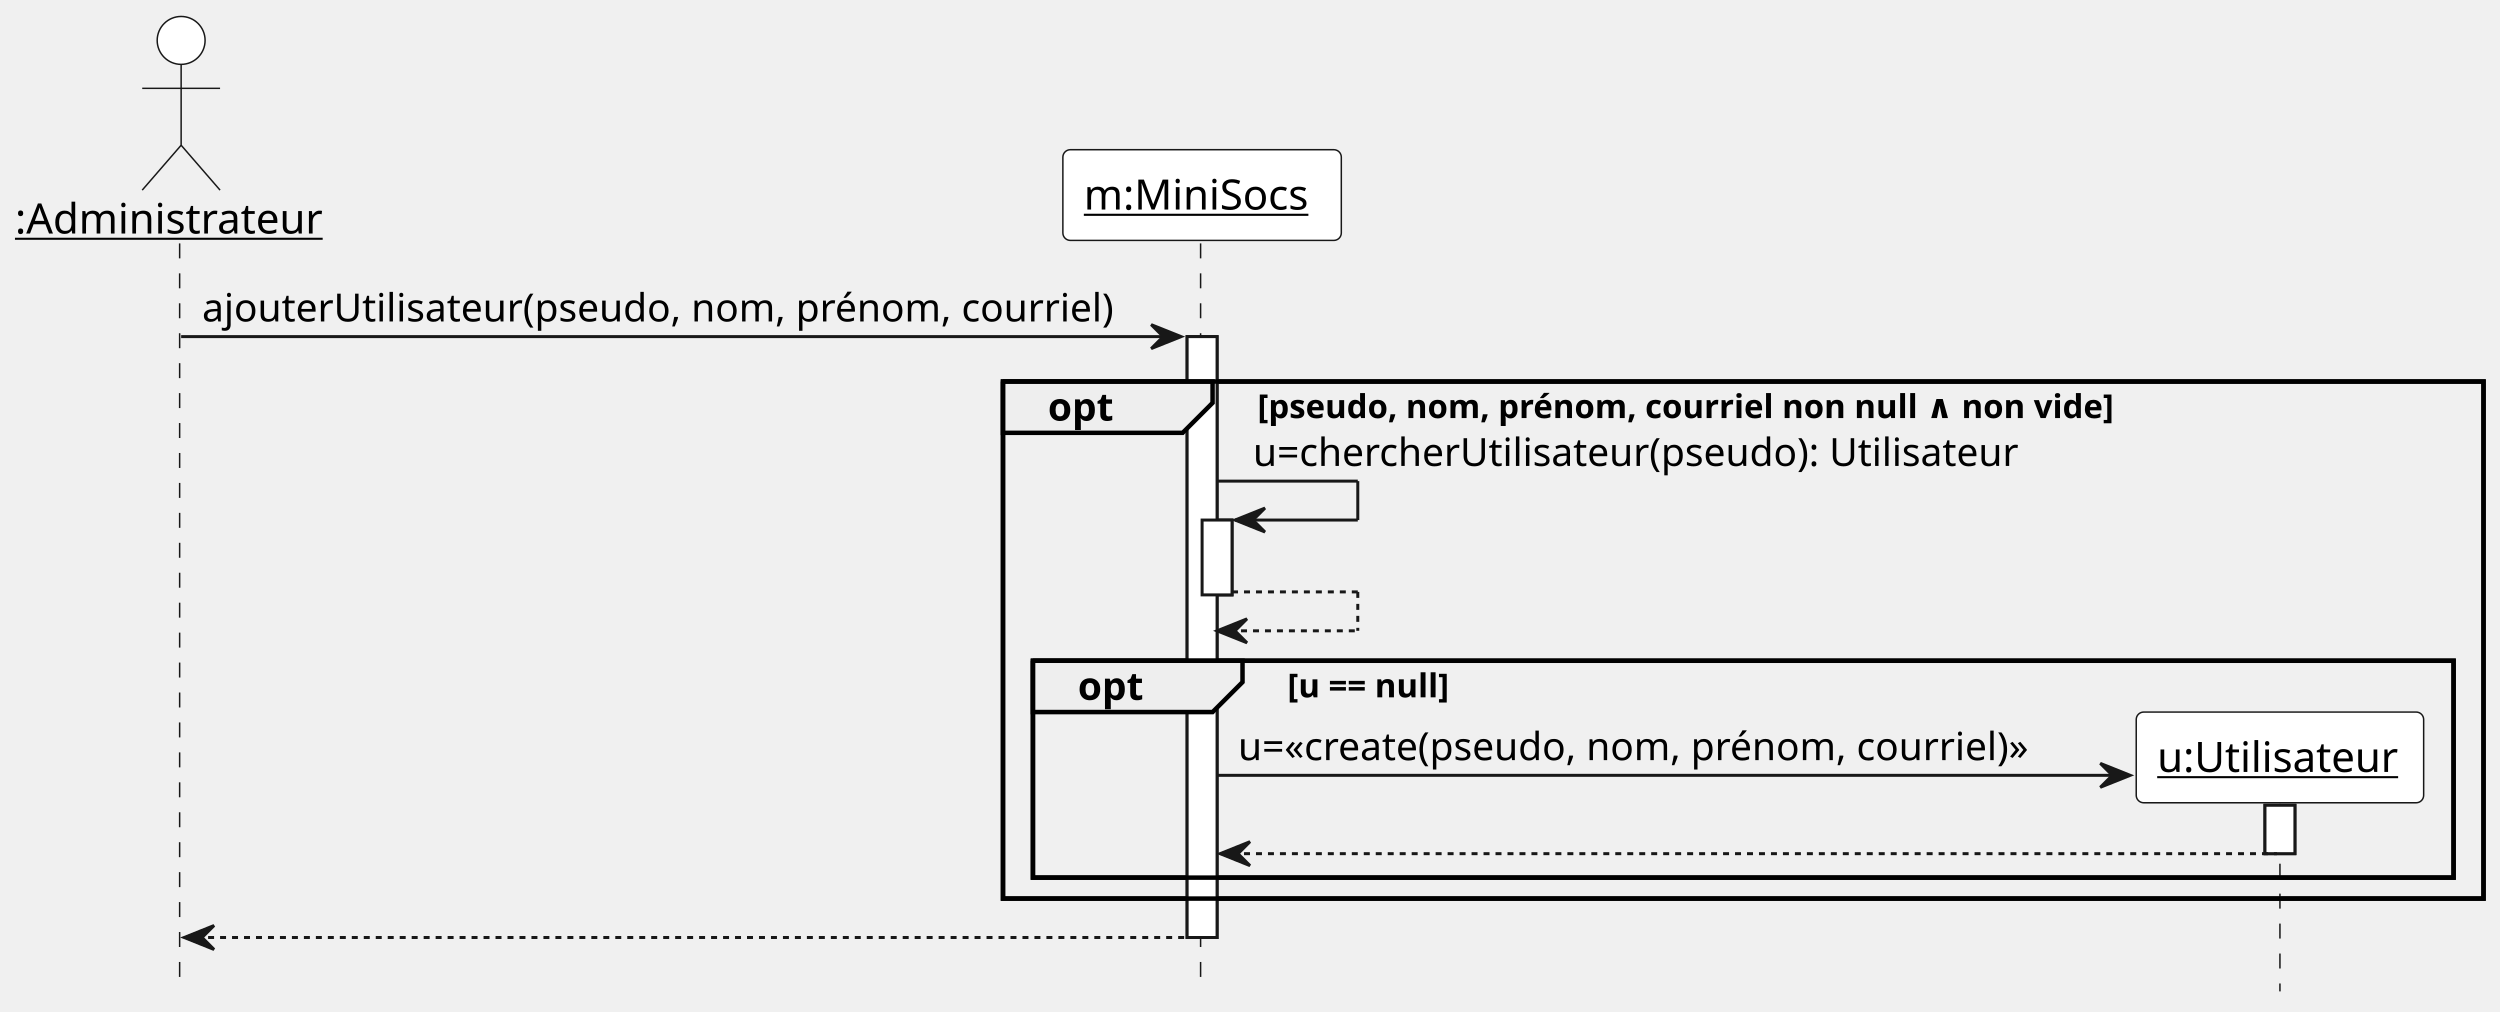
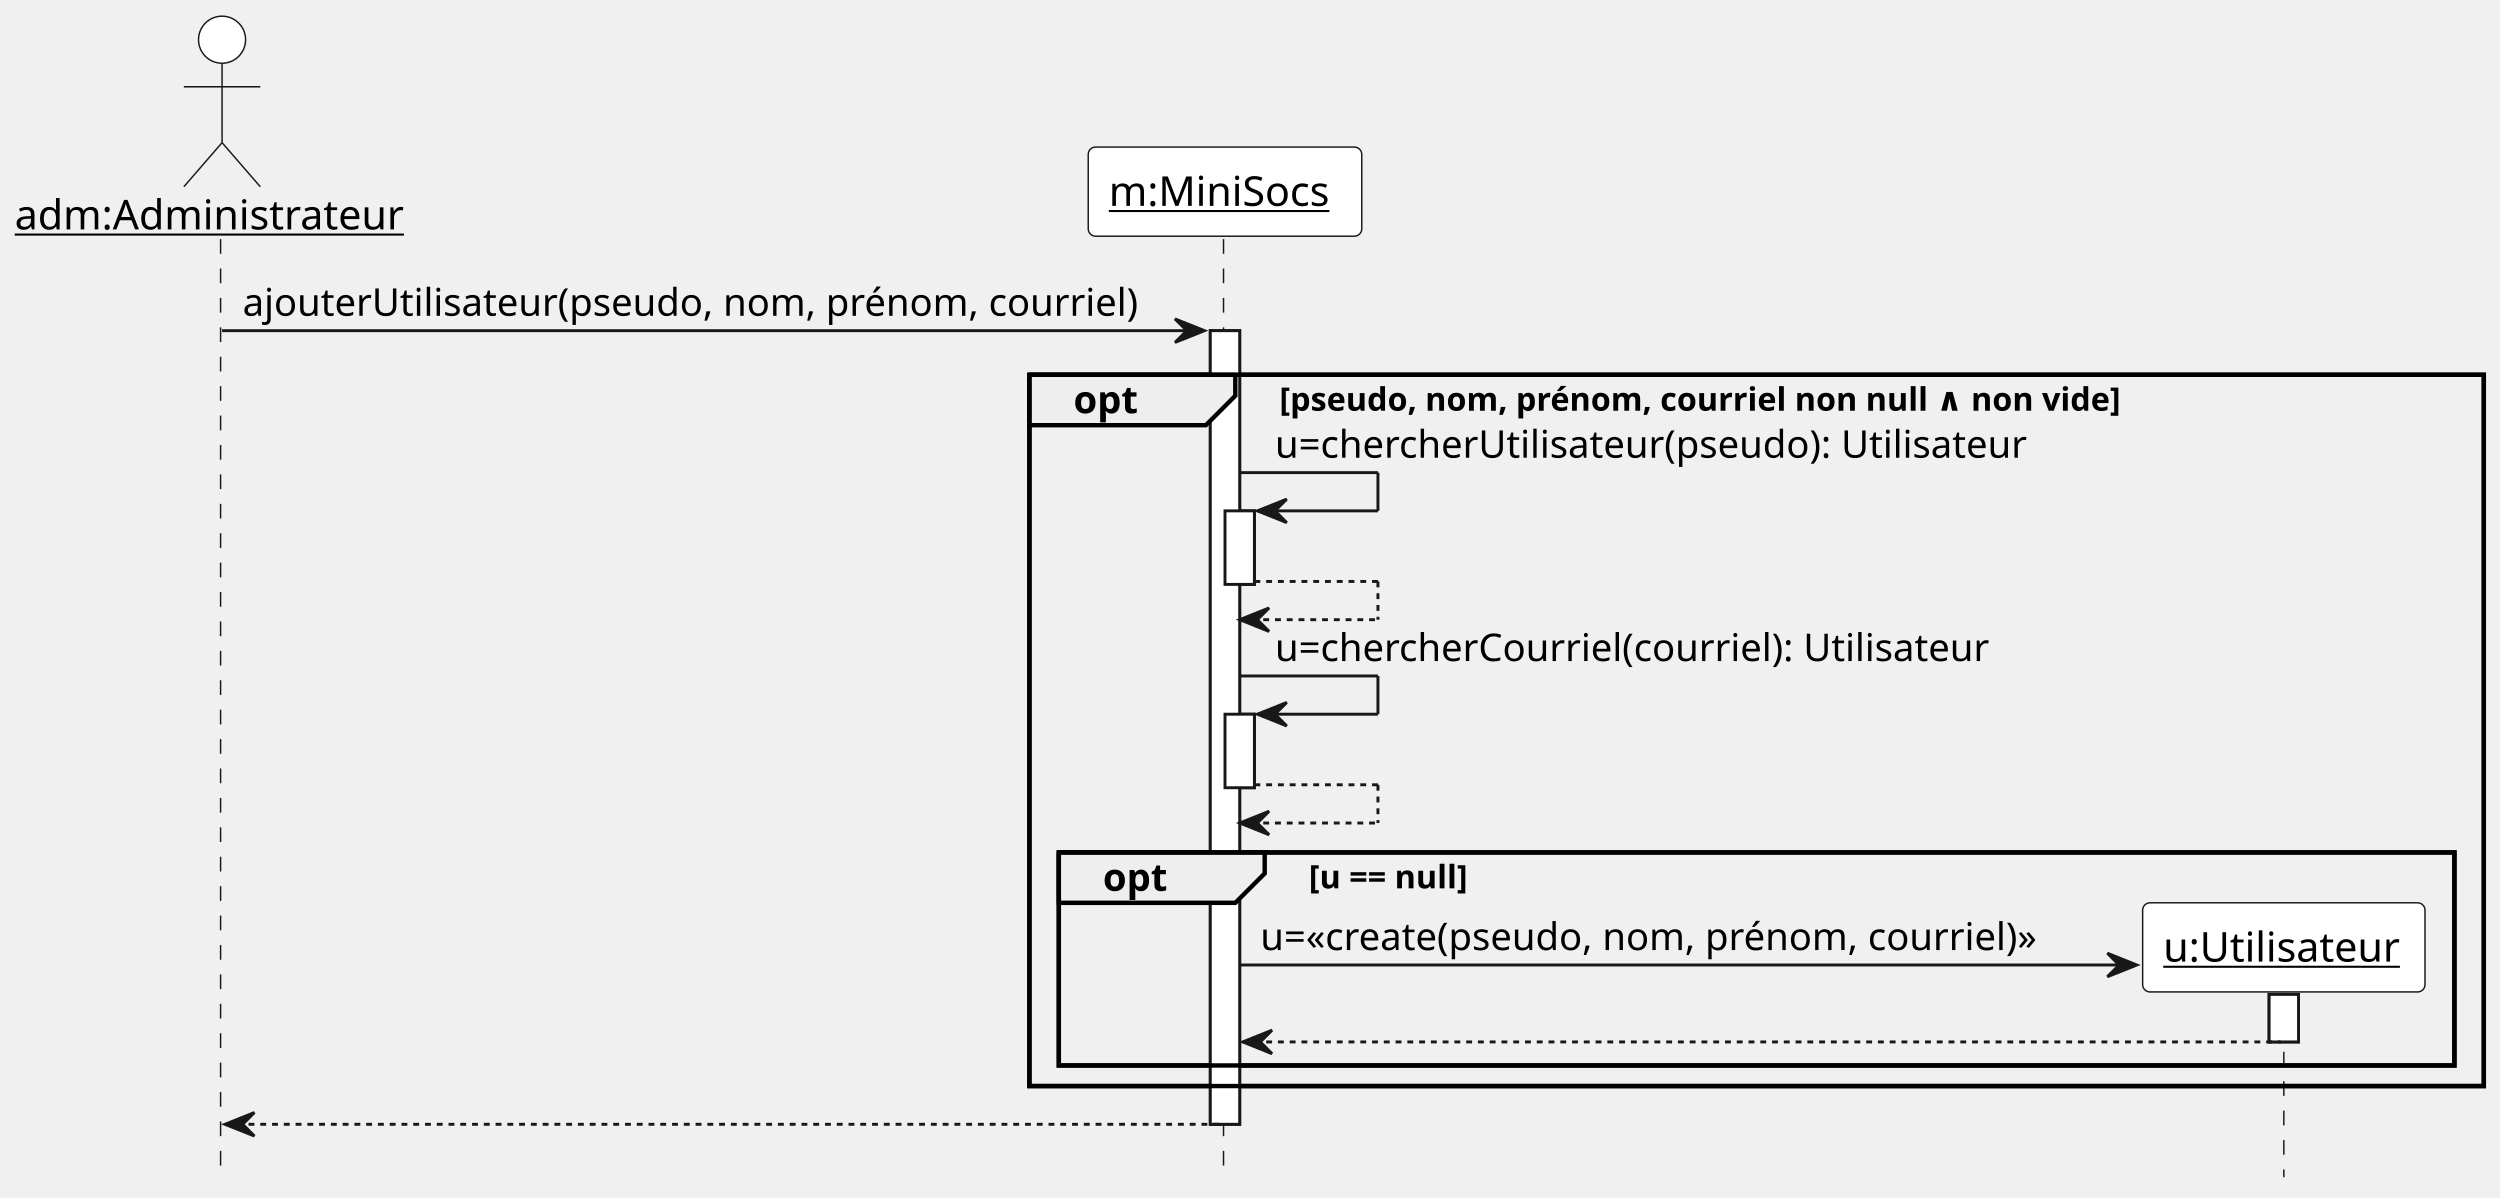
- <svg xmlns="http://www.w3.org/2000/svg" contentStyleType="text/css" height="338px" preserveAspectRatio="none" style="width:835px;height:338px;background:#FFFFFF;" version="1.1" viewBox="0 0 835 338" width="835px" zoomAndPan="magnify">
+ <svg xmlns="http://www.w3.org/2000/svg" contentStyleType="text/css" height="407px" preserveAspectRatio="none" style="width:850px;height:407px;background:#FFFFFF;" version="1.1" viewBox="0 0 850 407" width="850px" zoomAndPan="magnify">
  <defs />
  <g>
-     <rect fill="#FFFFFF" height="200.695" style="stroke:#181818;stroke-width:1.0;" width="10" x="396.5" y="112.43" />
-     <rect fill="#FFFFFF" height="25" style="stroke:#181818;stroke-width:1.0;" width="10" x="401.5" y="173.695" />
-     <rect fill="#FFFFFF" height="16.164" style="stroke:#181818;stroke-width:1.0;" width="10" x="756.5" y="268.961" />
-     <rect fill="none" height="172.695" style="stroke:#000000;stroke-width:1.5;" width="494.5" x="335" y="127.43" />
-     <rect fill="none" height="72.43" style="stroke:#000000;stroke-width:1.5;" width="474.5" x="345" y="220.695" />
-     <line style="stroke:#181818;stroke-width:0.5;stroke-dasharray:5.0,5.0;" x1="60" x2="60" y1="81.297" y2="331.125" />
-     <line style="stroke:#181818;stroke-width:0.5;stroke-dasharray:5.0,5.0;" x1="401" x2="401" y1="81.297" y2="331.125" />
-     <line style="stroke:#181818;stroke-width:0.5;stroke-dasharray:5.0,5.0;" x1="761.5" x2="761.5" y1="268.477" y2="331.125" />
-     <text fill="#000000" font-family="sans-serif" font-size="14" lengthAdjust="spacing" text-decoration="underline" textLength="105" x="5" y="77.995">:Administrateur</text>
-     <ellipse cx="60.5" cy="13.5" fill="#FFFFFF" rx="8" ry="8" style="stroke:#181818;stroke-width:0.5;" />
-     <path d="M60.5,21.5 L60.5,48.5 M47.5,29.5 L73.5,29.5 M60.5,48.5 L47.5,63.5 M60.5,48.5 L73.5,63.5 " fill="none" style="stroke:#181818;stroke-width:0.5;" />
-     <rect fill="#FFFFFF" height="30.297" rx="2.5" ry="2.5" style="stroke:#181818;stroke-width:0.5;" width="93" x="355" y="50" />
-     <text fill="#000000" font-family="sans-serif" font-size="14" lengthAdjust="spacing" text-decoration="underline" textLength="79" x="362" y="69.995">m:MiniSocs</text>
-     <rect fill="#FFFFFF" height="200.695" style="stroke:#181818;stroke-width:1.0;" width="10" x="396.5" y="112.43" />
-     <rect fill="#FFFFFF" height="25" style="stroke:#181818;stroke-width:1.0;" width="10" x="401.5" y="173.695" />
-     <rect fill="#FFFFFF" height="16.164" style="stroke:#181818;stroke-width:1.0;" width="10" x="756.5" y="268.961" />
-     <polygon fill="#181818" points="384.5,108.43,394.5,112.43,384.5,116.43,388.5,112.43" style="stroke:#181818;stroke-width:1.0;" />
-     <line style="stroke:#181818;stroke-width:1.0;" x1="60.5" x2="390.5" y1="112.43" y2="112.43" />
-     <text fill="#000000" font-family="sans-serif" font-size="13" lengthAdjust="spacing" textLength="317" x="67.5" y="107.364">ajouterUtilisateur(pseudo, nom, prénom, courriel)</text>
-     <path d="M335,127.43 L405,127.43 L405,134.562 L395,144.562 L335,144.562 L335,127.43 " fill="#EEEEEE" style="stroke:#000000;stroke-width:1.5;" />
-     <rect fill="none" height="172.695" style="stroke:#000000;stroke-width:1.5;" width="494.5" x="335" y="127.43" />
-     <text fill="#000000" font-family="sans-serif" font-size="13" font-weight="bold" lengthAdjust="spacing" textLength="25" x="350" y="140.497">opt</text>
-     <text fill="#000000" font-family="sans-serif" font-size="11" font-weight="bold" lengthAdjust="spacing" textLength="333" x="420" y="139.64">[pseudo, nom, prénom, courriel non null ∧ non vide]</text>
-     <line style="stroke:#181818;stroke-width:1.0;" x1="406.5" x2="453.5" y1="160.695" y2="160.695" />
-     <line style="stroke:#181818;stroke-width:1.0;" x1="453.5" x2="453.5" y1="160.695" y2="173.695" />
-     <line style="stroke:#181818;stroke-width:1.0;" x1="412.5" x2="453.5" y1="173.695" y2="173.695" />
-     <polygon fill="#181818" points="422.5,169.695,412.5,173.695,422.5,177.695,418.5,173.695" style="stroke:#181818;stroke-width:1.0;" />
-     <text fill="#000000" font-family="sans-serif" font-size="13" lengthAdjust="spacing" textLength="270" x="418.5" y="155.629">u=chercherUtilisateur(pseudo): Utilisateur</text>
-     <line style="stroke:#181818;stroke-width:1.0;stroke-dasharray:2.0,2.0;" x1="411.5" x2="453.5" y1="197.695" y2="197.695" />
-     <line style="stroke:#181818;stroke-width:1.0;stroke-dasharray:2.0,2.0;" x1="453.5" x2="453.5" y1="197.695" y2="210.695" />
-     <line style="stroke:#181818;stroke-width:1.0;stroke-dasharray:2.0,2.0;" x1="406.5" x2="453.5" y1="210.695" y2="210.695" />
-     <polygon fill="#181818" points="416.5,206.695,406.5,210.695,416.5,214.695,412.5,210.695" style="stroke:#181818;stroke-width:1.0;" />
-     <path d="M345,220.695 L415,220.695 L415,227.828 L405,237.828 L345,237.828 L345,220.695 " fill="#EEEEEE" style="stroke:#000000;stroke-width:1.5;" />
-     <rect fill="none" height="72.43" style="stroke:#000000;stroke-width:1.5;" width="474.5" x="345" y="220.695" />
-     <text fill="#000000" font-family="sans-serif" font-size="13" font-weight="bold" lengthAdjust="spacing" textLength="25" x="360" y="233.762">opt</text>
-     <text fill="#000000" font-family="sans-serif" font-size="11" font-weight="bold" lengthAdjust="spacing" textLength="68" x="430" y="232.906">[u == null]</text>
-     <polygon fill="#181818" points="701.5,254.961,711.5,258.961,701.5,262.961,705.5,258.961" style="stroke:#181818;stroke-width:1.0;" />
-     <line style="stroke:#181818;stroke-width:1.0;" x1="406.5" x2="707.5" y1="258.961" y2="258.961" />
-     <text fill="#000000" font-family="sans-serif" font-size="13" lengthAdjust="spacing" textLength="283" x="413.5" y="253.895">u=«create(pseudo, nom, prénom, courriel)»</text>
-     <rect fill="#FFFFFF" height="30.297" rx="2.5" ry="2.5" style="stroke:#181818;stroke-width:0.5;" width="96" x="713.5" y="237.828" />
-     <text fill="#000000" font-family="sans-serif" font-size="14" lengthAdjust="spacing" text-decoration="underline" textLength="82" x="720.5" y="257.823">u:Utilisateur</text>
-     <polygon fill="#181818" points="417.5,281.125,407.5,285.125,417.5,289.125,413.5,285.125" style="stroke:#181818;stroke-width:1.0;" />
-     <line style="stroke:#181818;stroke-width:1.0;stroke-dasharray:2.0,2.0;" x1="411.5" x2="760.5" y1="285.125" y2="285.125" />
-     <polygon fill="#181818" points="71.5,309.125,61.5,313.125,71.5,317.125,67.5,313.125" style="stroke:#181818;stroke-width:1.0;" />
-     <line style="stroke:#181818;stroke-width:1.0;stroke-dasharray:2.0,2.0;" x1="65.5" x2="400.5" y1="313.125" y2="313.125" />
+     <rect fill="#FFFFFF" height="269.828" style="stroke:#181818;stroke-width:1.0;" width="10" x="411.5" y="112.43" />
+     <rect fill="#FFFFFF" height="25" style="stroke:#181818;stroke-width:1.0;" width="10" x="416.5" y="173.695" />
+     <rect fill="#FFFFFF" height="25" style="stroke:#181818;stroke-width:1.0;" width="10" x="416.5" y="242.828" />
+     <rect fill="#FFFFFF" height="16.164" style="stroke:#181818;stroke-width:1.0;" width="10" x="771.5" y="338.094" />
+     <rect fill="none" height="241.828" style="stroke:#000000;stroke-width:1.5;" width="494.5" x="350" y="127.43" />
+     <rect fill="none" height="72.43" style="stroke:#000000;stroke-width:1.5;" width="474.5" x="360" y="289.828" />
+     <line style="stroke:#181818;stroke-width:0.5;stroke-dasharray:5.0,5.0;" x1="75" x2="75" y1="81.297" y2="400.258" />
+     <line style="stroke:#181818;stroke-width:0.5;stroke-dasharray:5.0,5.0;" x1="416" x2="416" y1="81.297" y2="400.258" />
+     <line style="stroke:#181818;stroke-width:0.5;stroke-dasharray:5.0,5.0;" x1="776.5" x2="776.5" y1="337.609" y2="400.258" />
+     <text fill="#000000" font-family="sans-serif" font-size="14" lengthAdjust="spacing" text-decoration="underline" textLength="135" x="5" y="77.995">adm:Administrateur</text>
+     <ellipse cx="75.5" cy="13.5" fill="#FFFFFF" rx="8" ry="8" style="stroke:#181818;stroke-width:0.5;" />
+     <path d="M75.5,21.5 L75.5,48.5 M62.5,29.5 L88.5,29.5 M75.5,48.5 L62.5,63.5 M75.5,48.5 L88.5,63.5 " fill="none" style="stroke:#181818;stroke-width:0.5;" />
+     <rect fill="#FFFFFF" height="30.297" rx="2.5" ry="2.5" style="stroke:#181818;stroke-width:0.5;" width="93" x="370" y="50" />
+     <text fill="#000000" font-family="sans-serif" font-size="14" lengthAdjust="spacing" text-decoration="underline" textLength="79" x="377" y="69.995">m:MiniSocs</text>
+     <rect fill="#FFFFFF" height="269.828" style="stroke:#181818;stroke-width:1.0;" width="10" x="411.5" y="112.43" />
+     <rect fill="#FFFFFF" height="25" style="stroke:#181818;stroke-width:1.0;" width="10" x="416.5" y="173.695" />
+     <rect fill="#FFFFFF" height="25" style="stroke:#181818;stroke-width:1.0;" width="10" x="416.5" y="242.828" />
+     <rect fill="#FFFFFF" height="16.164" style="stroke:#181818;stroke-width:1.0;" width="10" x="771.5" y="338.094" />
+     <polygon fill="#181818" points="399.5,108.43,409.5,112.43,399.5,116.43,403.5,112.43" style="stroke:#181818;stroke-width:1.0;" />
+     <line style="stroke:#181818;stroke-width:1.0;" x1="75.5" x2="405.5" y1="112.43" y2="112.43" />
+     <text fill="#000000" font-family="sans-serif" font-size="13" lengthAdjust="spacing" textLength="317" x="82.5" y="107.364">ajouterUtilisateur(pseudo, nom, prénom, courriel)</text>
+     <path d="M350,127.43 L420,127.43 L420,134.562 L410,144.562 L350,144.562 L350,127.43 " fill="#EEEEEE" style="stroke:#000000;stroke-width:1.5;" />
+     <rect fill="none" height="241.828" style="stroke:#000000;stroke-width:1.5;" width="494.5" x="350" y="127.43" />
+     <text fill="#000000" font-family="sans-serif" font-size="13" font-weight="bold" lengthAdjust="spacing" textLength="25" x="365" y="140.497">opt</text>
+     <text fill="#000000" font-family="sans-serif" font-size="11" font-weight="bold" lengthAdjust="spacing" textLength="333" x="435" y="139.64">[pseudo, nom, prénom, courriel non null ∧ non vide]</text>
+     <line style="stroke:#181818;stroke-width:1.0;" x1="421.5" x2="468.5" y1="160.695" y2="160.695" />
+     <line style="stroke:#181818;stroke-width:1.0;" x1="468.5" x2="468.5" y1="160.695" y2="173.695" />
+     <line style="stroke:#181818;stroke-width:1.0;" x1="427.5" x2="468.5" y1="173.695" y2="173.695" />
+     <polygon fill="#181818" points="437.5,169.695,427.5,173.695,437.5,177.695,433.5,173.695" style="stroke:#181818;stroke-width:1.0;" />
+     <text fill="#000000" font-family="sans-serif" font-size="13" lengthAdjust="spacing" textLength="270" x="433.5" y="155.629">u=chercherUtilisateur(pseudo): Utilisateur</text>
+     <line style="stroke:#181818;stroke-width:1.0;stroke-dasharray:2.0,2.0;" x1="426.5" x2="468.5" y1="197.695" y2="197.695" />
+     <line style="stroke:#181818;stroke-width:1.0;stroke-dasharray:2.0,2.0;" x1="468.5" x2="468.5" y1="197.695" y2="210.695" />
+     <line style="stroke:#181818;stroke-width:1.0;stroke-dasharray:2.0,2.0;" x1="421.5" x2="468.5" y1="210.695" y2="210.695" />
+     <polygon fill="#181818" points="431.5,206.695,421.5,210.695,431.5,214.695,427.5,210.695" style="stroke:#181818;stroke-width:1.0;" />
+     <line style="stroke:#181818;stroke-width:1.0;" x1="421.5" x2="468.5" y1="229.828" y2="229.828" />
+     <line style="stroke:#181818;stroke-width:1.0;" x1="468.5" x2="468.5" y1="229.828" y2="242.828" />
+     <line style="stroke:#181818;stroke-width:1.0;" x1="427.5" x2="468.5" y1="242.828" y2="242.828" />
+     <polygon fill="#181818" points="437.5,238.828,427.5,242.828,437.5,246.828,433.5,242.828" style="stroke:#181818;stroke-width:1.0;" />
+     <text fill="#000000" font-family="sans-serif" font-size="13" lengthAdjust="spacing" textLength="254" x="433.5" y="224.762">u=chercherCourriel(courriel): Utilisateur</text>
+     <line style="stroke:#181818;stroke-width:1.0;stroke-dasharray:2.0,2.0;" x1="426.5" x2="468.5" y1="266.828" y2="266.828" />
+     <line style="stroke:#181818;stroke-width:1.0;stroke-dasharray:2.0,2.0;" x1="468.5" x2="468.5" y1="266.828" y2="279.828" />
+     <line style="stroke:#181818;stroke-width:1.0;stroke-dasharray:2.0,2.0;" x1="421.5" x2="468.5" y1="279.828" y2="279.828" />
+     <polygon fill="#181818" points="431.5,275.828,421.5,279.828,431.5,283.828,427.5,279.828" style="stroke:#181818;stroke-width:1.0;" />
+     <path d="M360,289.828 L430,289.828 L430,296.961 L420,306.961 L360,306.961 L360,289.828 " fill="#EEEEEE" style="stroke:#000000;stroke-width:1.5;" />
+     <rect fill="none" height="72.43" style="stroke:#000000;stroke-width:1.5;" width="474.5" x="360" y="289.828" />
+     <text fill="#000000" font-family="sans-serif" font-size="13" font-weight="bold" lengthAdjust="spacing" textLength="25" x="375" y="302.895">opt</text>
+     <text fill="#000000" font-family="sans-serif" font-size="11" font-weight="bold" lengthAdjust="spacing" textLength="68" x="445" y="302.039">[u == null]</text>
+     <polygon fill="#181818" points="716.5,324.094,726.5,328.094,716.5,332.094,720.5,328.094" style="stroke:#181818;stroke-width:1.0;" />
+     <line style="stroke:#181818;stroke-width:1.0;" x1="421.5" x2="722.5" y1="328.094" y2="328.094" />
+     <text fill="#000000" font-family="sans-serif" font-size="13" lengthAdjust="spacing" textLength="283" x="428.5" y="323.028">u=«create(pseudo, nom, prénom, courriel)»</text>
+     <rect fill="#FFFFFF" height="30.297" rx="2.5" ry="2.5" style="stroke:#181818;stroke-width:0.5;" width="96" x="728.5" y="306.961" />
+     <text fill="#000000" font-family="sans-serif" font-size="14" lengthAdjust="spacing" text-decoration="underline" textLength="82" x="735.5" y="326.956">u:Utilisateur</text>
+     <polygon fill="#181818" points="432.5,350.258,422.5,354.258,432.5,358.258,428.5,354.258" style="stroke:#181818;stroke-width:1.0;" />
+     <line style="stroke:#181818;stroke-width:1.0;stroke-dasharray:2.0,2.0;" x1="426.5" x2="775.5" y1="354.258" y2="354.258" />
+     <polygon fill="#181818" points="86.5,378.258,76.5,382.258,86.5,386.258,82.5,382.258" style="stroke:#181818;stroke-width:1.0;" />
+     <line style="stroke:#181818;stroke-width:1.0;stroke-dasharray:2.0,2.0;" x1="80.5" x2="415.5" y1="382.258" y2="382.258" />
  </g>
</svg>
